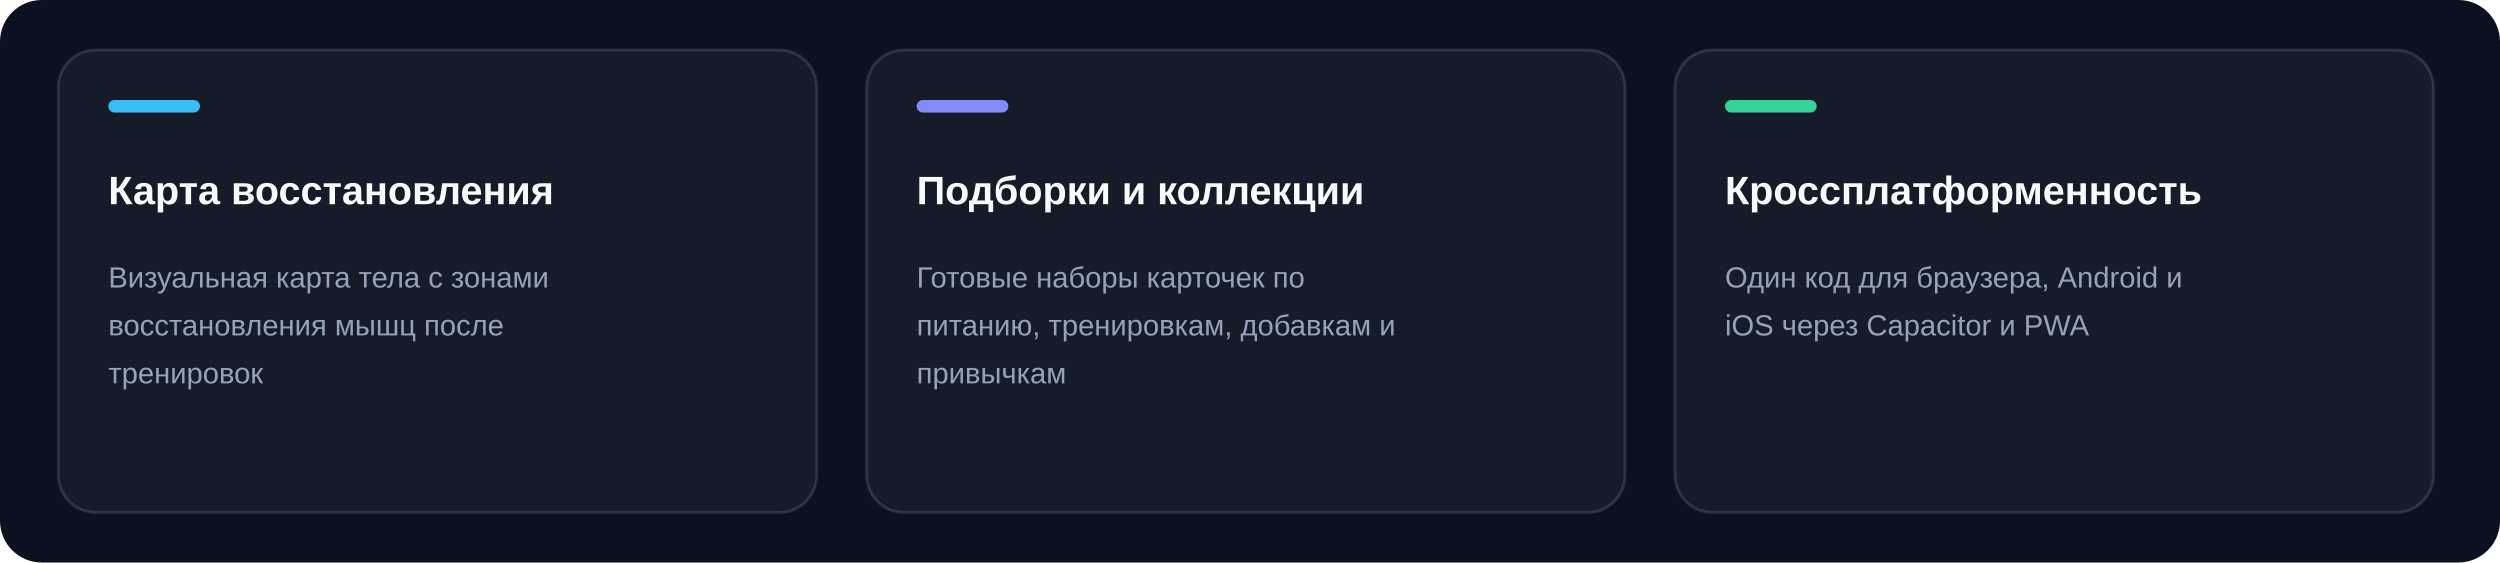
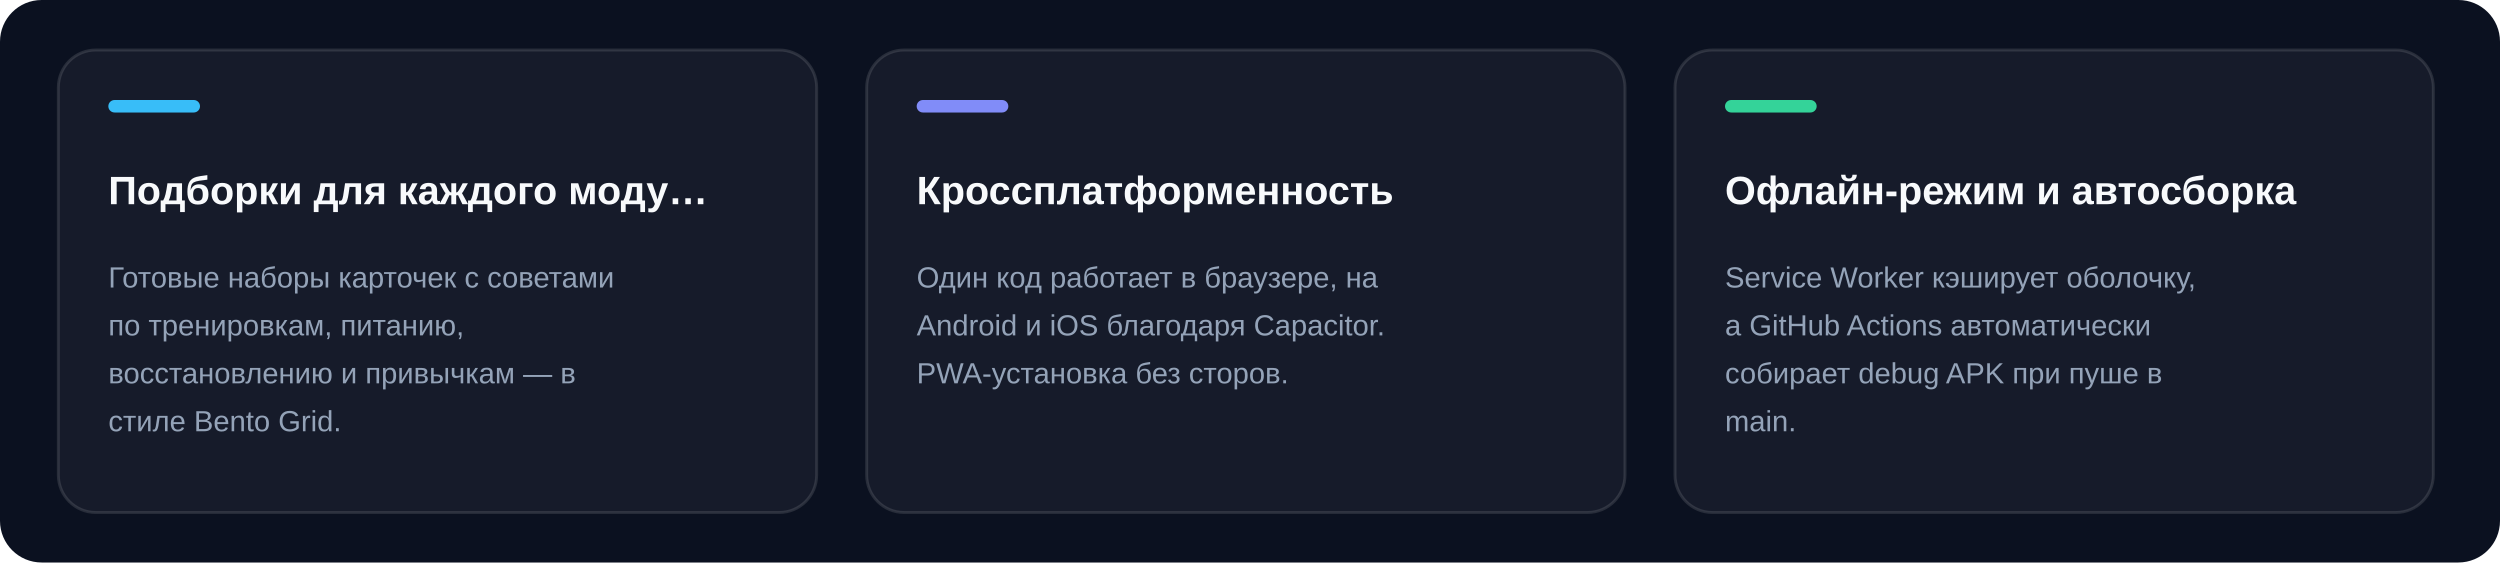
<svg xmlns="http://www.w3.org/2000/svg" width="1200" height="270" viewBox="0 0 1200 270">
  <defs>
    <clipPath id="cardClip0">
      <rect x="16" y="16" width="332" height="190" rx="10" />
    </clipPath>
    <clipPath id="cardClip1">
      <rect x="16" y="16" width="332" height="190" rx="10" />
    </clipPath>
    <clipPath id="cardClip2">
      <rect x="16" y="16" width="332" height="190" rx="10" />
    </clipPath>
  </defs>
  <rect width="1200" height="270" rx="20" fill="#0b1120" />
  <g transform="translate(28, 24)">
    <rect width="364" height="222" rx="18" fill="rgba(255,255,255,0.045)" stroke="rgba(255,255,255,0.12)" stroke-width="1.4" />
    <g clip-path="url(#cardClip0)">
      <rect x="24" y="24" width="44" height="6" rx="3" fill="#38bdf8" />
-       <text x="24" y="74" fill="#f8fafc" font-family="Segoe UI, Arial, sans-serif" font-size="19" font-weight="700">Карта восстановления</text>
-       <text x="24" y="114" fill="#94a3b8" font-family="Segoe UI, Arial, sans-serif" font-size="14">Визуальная карта тела с зонами</text>
-       <text x="24" y="137" fill="#94a3b8" font-family="Segoe UI, Arial, sans-serif" font-size="14">восстановления мышц после</text>
-       <text x="24" y="160" fill="#94a3b8" font-family="Segoe UI, Arial, sans-serif" font-size="14">тренировок</text>
+       <text x="24" y="74" fill="#f8fafc" font-family="Segoe UI, Arial, sans-serif" font-size="19" font-weight="700">Подборки для каждого моду…</text>
+       <text x="24" y="114" fill="#94a3b8" font-family="Segoe UI, Arial, sans-serif" font-size="14">Готовые наборы карточек с советами</text>
+       <text x="24" y="137" fill="#94a3b8" font-family="Segoe UI, Arial, sans-serif" font-size="14">по тренировкам, питанию,</text>
+       <text x="24" y="160" fill="#94a3b8" font-family="Segoe UI, Arial, sans-serif" font-size="14">восстановлению и привычкам — в</text>
+       <text x="24" y="183" fill="#94a3b8" font-family="Segoe UI, Arial, sans-serif" font-size="14">стиле Bento Grid.</text>
    </g>
  </g>
  <g transform="translate(416, 24)">
    <rect width="364" height="222" rx="18" fill="rgba(255,255,255,0.045)" stroke="rgba(255,255,255,0.12)" stroke-width="1.4" />
    <g clip-path="url(#cardClip1)">
      <rect x="24" y="24" width="44" height="6" rx="3" fill="#818cf8" />
-       <text x="24" y="74" fill="#f8fafc" font-family="Segoe UI, Arial, sans-serif" font-size="19" font-weight="700">Подборки и коллекции</text>
-       <text x="24" y="114" fill="#94a3b8" font-family="Segoe UI, Arial, sans-serif" font-size="14">Готовые наборы карточек по</text>
-       <text x="24" y="137" fill="#94a3b8" font-family="Segoe UI, Arial, sans-serif" font-size="14">питанию, тренировкам, добавкам и</text>
-       <text x="24" y="160" fill="#94a3b8" font-family="Segoe UI, Arial, sans-serif" font-size="14">привычкам</text>
+       <text x="24" y="74" fill="#f8fafc" font-family="Segoe UI, Arial, sans-serif" font-size="19" font-weight="700">Кроссплатформенность</text>
+       <text x="24" y="114" fill="#94a3b8" font-family="Segoe UI, Arial, sans-serif" font-size="14">Один код работает в браузере, на</text>
+       <text x="24" y="137" fill="#94a3b8" font-family="Segoe UI, Arial, sans-serif" font-size="14">Android и iOS благодаря Capacitor.</text>
+       <text x="24" y="160" fill="#94a3b8" font-family="Segoe UI, Arial, sans-serif" font-size="14">PWA-установка без сторов.</text>
    </g>
  </g>
  <g transform="translate(804, 24)">
    <rect width="364" height="222" rx="18" fill="rgba(255,255,255,0.045)" stroke="rgba(255,255,255,0.12)" stroke-width="1.4" />
    <g clip-path="url(#cardClip2)">
      <rect x="24" y="24" width="44" height="6" rx="3" fill="#34d399" />
-       <text x="24" y="74" fill="#f8fafc" font-family="Segoe UI, Arial, sans-serif" font-size="19" font-weight="700">Кроссплатформенность</text>
-       <text x="24" y="114" fill="#94a3b8" font-family="Segoe UI, Arial, sans-serif" font-size="14">Один код для браузера, Android и</text>
-       <text x="24" y="137" fill="#94a3b8" font-family="Segoe UI, Arial, sans-serif" font-size="14">iOS через Capacitor и PWA</text>
+       <text x="24" y="74" fill="#f8fafc" font-family="Segoe UI, Arial, sans-serif" font-size="19" font-weight="700">Офлайн-режим и автосборка</text>
+       <text x="24" y="114" fill="#94a3b8" font-family="Segoe UI, Arial, sans-serif" font-size="14">Service Worker кэширует оболочку,</text>
+       <text x="24" y="137" fill="#94a3b8" font-family="Segoe UI, Arial, sans-serif" font-size="14">а GitHub Actions автоматически</text>
+       <text x="24" y="160" fill="#94a3b8" font-family="Segoe UI, Arial, sans-serif" font-size="14">собирает debug APK при пуше в</text>
+       <text x="24" y="183" fill="#94a3b8" font-family="Segoe UI, Arial, sans-serif" font-size="14">main.</text>
    </g>
  </g>
</svg>
